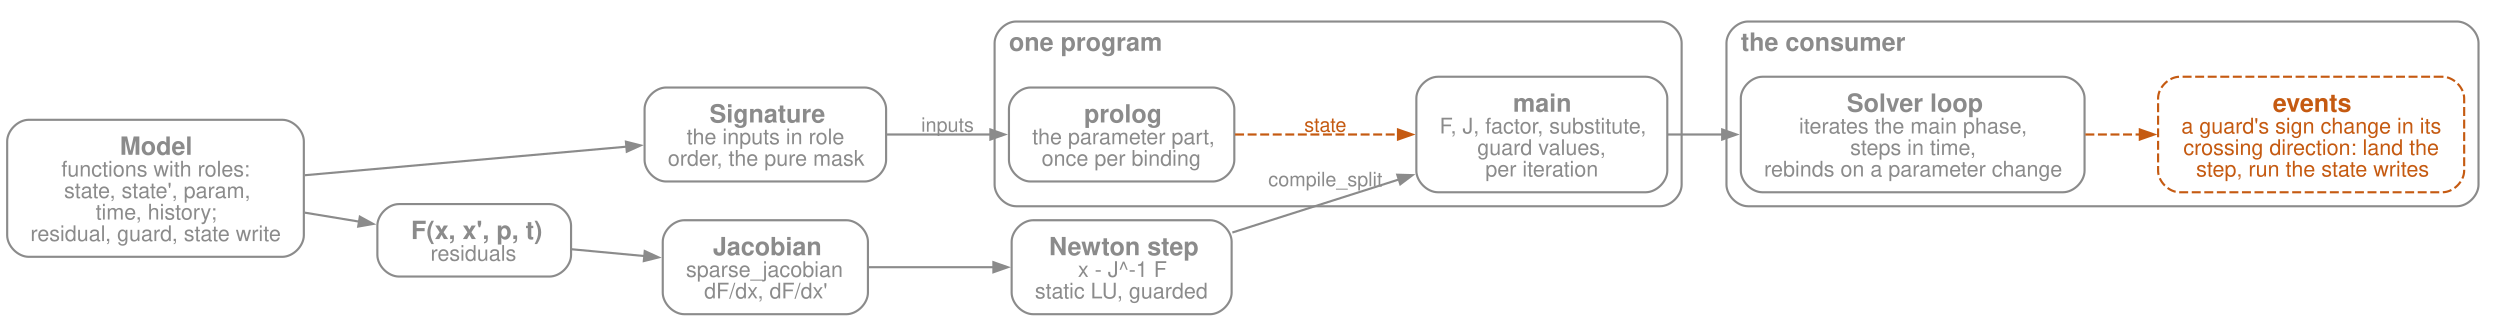
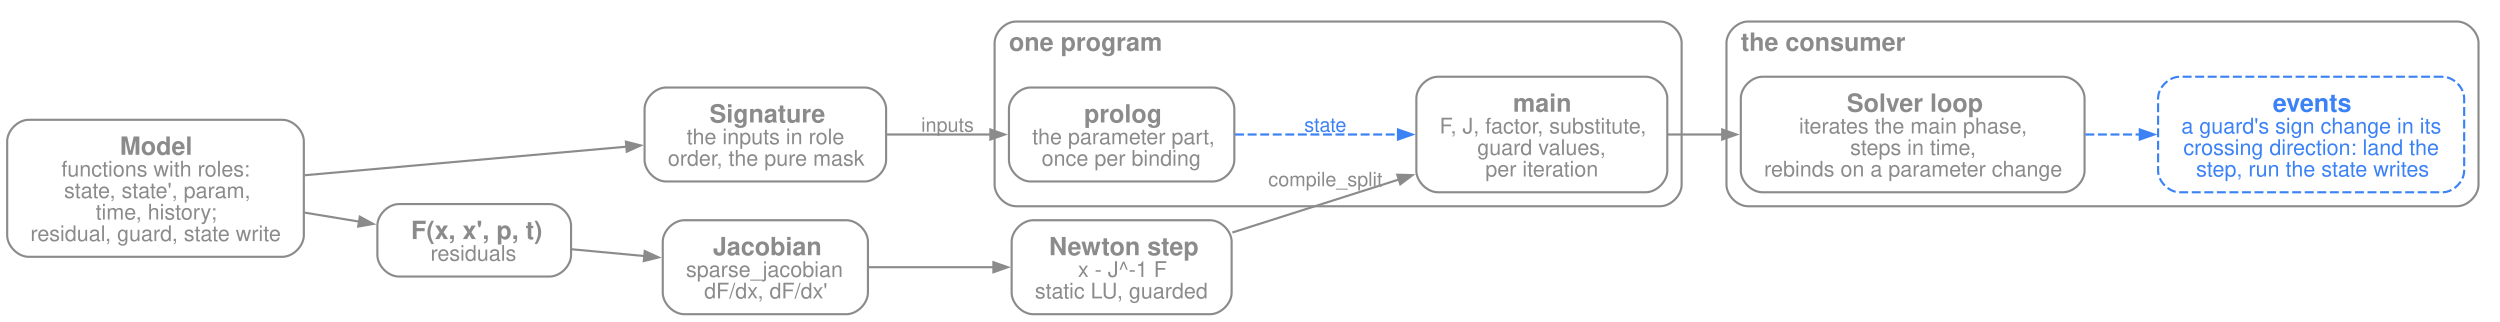
<svg xmlns="http://www.w3.org/2000/svg" width="1394pt" height="179pt" viewBox="0.00 0.00 1394.00 179.00">
  <g id="graph0" class="graph" transform="scale(1 1) rotate(0) translate(4 175.2)">
    <g id="clust1" class="cluster">
      <path fill="none" stroke="#8b8b8b" stroke-width="1.2" d="M562.59,-60.2C562.59,-60.2 921.68,-60.2 921.68,-60.2 927.68,-60.2 933.68,-66.2 933.68,-72.2 933.68,-72.2 933.68,-151.2 933.68,-151.2 933.68,-157.2 927.68,-163.2 921.68,-163.2 921.68,-163.2 562.59,-163.2 562.59,-163.2 556.59,-163.2 550.59,-157.2 550.59,-151.2 550.59,-151.2 550.59,-72.2 550.59,-72.2 550.59,-66.2 556.59,-60.2 562.59,-60.2" />
      <text xml:space="preserve" text-anchor="start" x="558.59" y="-146.9" font-family="Helvetica,Arial,sans-serif" font-weight="bold" font-size="14.00" fill="#8b8b8b">one program</text>
    </g>
    <g id="clust2" class="cluster">
      <path fill="none" stroke="#8b8b8b" stroke-width="1.2" d="M970.68,-60.2C970.68,-60.2 1366.02,-60.2 1366.02,-60.2 1372.02,-60.2 1378.02,-66.2 1378.02,-72.2 1378.02,-72.2 1378.02,-151.2 1378.02,-151.2 1378.02,-157.2 1372.02,-163.2 1366.02,-163.2 1366.02,-163.2 970.68,-163.2 970.68,-163.2 964.68,-163.2 958.68,-157.2 958.68,-151.2 958.68,-151.2 958.68,-72.2 958.68,-72.2 958.68,-66.2 964.68,-60.2 970.68,-60.2" />
      <text xml:space="preserve" text-anchor="start" x="966.68" y="-146.9" font-family="Helvetica,Arial,sans-serif" font-weight="bold" font-size="14.00" fill="#8b8b8b">the consumer</text>
    </g>
    <g id="node1" class="node">
      <path fill="none" stroke="#8b8b8b" stroke-width="1.2" d="M153.42,-108.4C153.42,-108.4 12,-108.4 12,-108.4 6,-108.4 0,-102.4 0,-96.4 0,-96.4 0,-44 0,-44 0,-38 6,-32 12,-32 12,-32 153.42,-32 153.42,-32 159.42,-32 165.42,-38 165.42,-44 165.42,-44 165.42,-96.4 165.42,-96.4 165.42,-102.4 159.42,-108.4 153.42,-108.4" />
      <text xml:space="preserve" text-anchor="start" x="62.84" y="-88.9" font-family="Helvetica,Arial,sans-serif" font-weight="bold" font-size="14.00" fill="#8b8b8b">Model</text>
      <text xml:space="preserve" text-anchor="start" x="30.21" y="-76.8" font-family="Helvetica,Arial,sans-serif" font-size="12.00" fill="#8b8b8b">functions with roles:</text>
      <text xml:space="preserve" text-anchor="start" x="31.71" y="-64.8" font-family="Helvetica,Arial,sans-serif" font-size="12.00" fill="#8b8b8b">state, state', param,</text>
      <text xml:space="preserve" text-anchor="start" x="49.34" y="-52.8" font-family="Helvetica,Arial,sans-serif" font-size="12.00" fill="#8b8b8b">time, history;</text>
      <text xml:space="preserve" text-anchor="start" x="12.96" y="-40.8" font-family="Helvetica,Arial,sans-serif" font-size="12.00" fill="#8b8b8b">residual, guard, state write</text>
    </g>
    <g id="node2" class="node">
      <path fill="none" stroke="#8b8b8b" stroke-width="1.2" d="M478.09,-126.4C478.09,-126.4 367.42,-126.4 367.42,-126.4 361.42,-126.4 355.42,-120.4 355.42,-114.4 355.42,-114.4 355.42,-86 355.42,-86 355.42,-80 361.42,-74 367.42,-74 367.42,-74 478.09,-74 478.09,-74 484.09,-74 490.09,-80 490.09,-86 490.09,-86 490.09,-114.4 490.09,-114.4 490.09,-120.4 484.09,-126.4 478.09,-126.4" />
      <text xml:space="preserve" text-anchor="start" x="391.63" y="-106.9" font-family="Helvetica,Arial,sans-serif" font-weight="bold" font-size="14.00" fill="#8b8b8b">Signature</text>
      <text xml:space="preserve" text-anchor="start" x="378.88" y="-94.8" font-family="Helvetica,Arial,sans-serif" font-size="12.00" fill="#8b8b8b">the inputs in role</text>
      <text xml:space="preserve" text-anchor="start" x="368.38" y="-82.8" font-family="Helvetica,Arial,sans-serif" font-size="12.00" fill="#8b8b8b">order, the pure mask</text>
    </g>
    <g id="edge1" class="edge">
      <path fill="none" stroke="#8b8b8b" stroke-width="1.2" d="M165.97,-77.5C220.62,-82.35 291.86,-88.67 345.27,-93.41" />
      <polygon fill="#8b8b8b" stroke="#8b8b8b" stroke-width="1.2" points="345.01,-96.2 353.22,-94.12 345.5,-90.62 345.01,-96.2" />
    </g>
    <g id="node3" class="node">
      <path fill="none" stroke="#8b8b8b" stroke-width="1.2" d="M302.42,-61.4C302.42,-61.4 218.42,-61.4 218.42,-61.4 212.42,-61.4 206.42,-55.4 206.42,-49.4 206.42,-49.4 206.42,-33 206.42,-33 206.42,-27 212.42,-21 218.42,-21 218.42,-21 302.42,-21 302.42,-21 308.42,-21 314.42,-27 314.42,-33 314.42,-33 314.42,-49.4 314.42,-49.4 314.42,-55.4 308.42,-61.4 302.42,-61.4" />
      <text xml:space="preserve" text-anchor="start" x="225.17" y="-41.9" font-family="Helvetica,Arial,sans-serif" font-weight="bold" font-size="14.00" fill="#8b8b8b">F(x, x', p, t)</text>
      <text xml:space="preserve" text-anchor="start" x="236.05" y="-29.8" font-family="Helvetica,Arial,sans-serif" font-size="12.00" fill="#8b8b8b">residuals</text>
    </g>
    <g id="edge2" class="edge">
      <path fill="none" stroke="#8b8b8b" stroke-width="1.2" d="M165.91,-56.63C176.09,-54.95 186.37,-53.26 196.21,-51.63" />
      <polygon fill="#8b8b8b" stroke="#8b8b8b" stroke-width="1.2" points="196.64,-54.4 204.08,-50.33 195.73,-48.87 196.64,-54.4" />
    </g>
    <g id="node6" class="node">
      <path fill="none" stroke="#8b8b8b" stroke-width="1.2" d="M672.26,-126.4C672.26,-126.4 570.59,-126.4 570.59,-126.4 564.59,-126.4 558.59,-120.4 558.59,-114.4 558.59,-114.4 558.59,-86 558.59,-86 558.59,-80 564.59,-74 570.59,-74 570.59,-74 672.26,-74 672.26,-74 678.26,-74 684.26,-80 684.26,-86 684.26,-86 684.26,-114.4 684.26,-114.4 684.26,-120.4 678.26,-126.4 672.26,-126.4" />
      <text xml:space="preserve" text-anchor="start" x="600.43" y="-106.9" font-family="Helvetica,Arial,sans-serif" font-weight="bold" font-size="14.00" fill="#8b8b8b">prolog</text>
      <text xml:space="preserve" text-anchor="start" x="571.55" y="-94.8" font-family="Helvetica,Arial,sans-serif" font-size="12.00" fill="#8b8b8b">the parameter part,</text>
      <text xml:space="preserve" text-anchor="start" x="576.8" y="-82.8" font-family="Helvetica,Arial,sans-serif" font-size="12.00" fill="#8b8b8b">once per binding</text>
    </g>
    <g id="edge5" class="edge">
      <path fill="none" stroke="#8b8b8b" stroke-width="1.2" d="M490.61,-100.2C509.2,-100.2 529.46,-100.2 548.33,-100.2" />
      <polygon fill="#8b8b8b" stroke="#8b8b8b" stroke-width="1.2" points="548.24,-103 556.24,-100.2 548.24,-97.4 548.24,-103" />
      <text xml:space="preserve" text-anchor="middle" x="524.34" y="-101.75" font-family="Helvetica,Arial,sans-serif" font-size="11.00" fill="#8b8b8b">inputs</text>
    </g>
    <g id="node4" class="node">
      <path fill="none" stroke="#8b8b8b" stroke-width="1.2" d="M467.96,-52.4C467.96,-52.4 377.55,-52.4 377.55,-52.4 371.55,-52.4 365.55,-46.4 365.55,-40.4 365.55,-40.4 365.55,-12 365.55,-12 365.55,-6 371.55,0 377.55,0 377.55,0 467.96,0 467.96,0 473.96,0 479.96,-6 479.96,-12 479.96,-12 479.96,-40.4 479.96,-40.4 479.96,-46.4 473.96,-52.4 467.96,-52.4" />
      <text xml:space="preserve" text-anchor="start" x="393.5" y="-32.9" font-family="Helvetica,Arial,sans-serif" font-weight="bold" font-size="14.00" fill="#8b8b8b">Jacobian</text>
      <text xml:space="preserve" text-anchor="start" x="378.5" y="-20.8" font-family="Helvetica,Arial,sans-serif" font-size="12.00" fill="#8b8b8b">sparse_jacobian</text>
      <text xml:space="preserve" text-anchor="start" x="388.63" y="-8.8" font-family="Helvetica,Arial,sans-serif" font-size="12.00" fill="#8b8b8b">dF/dx, dF/dx'</text>
    </g>
    <g id="edge3" class="edge">
      <path fill="none" stroke="#8b8b8b" stroke-width="1.2" d="M314.81,-36.21C327.78,-34.99 341.82,-33.68 355.31,-32.42" />
      <polygon fill="#8b8b8b" stroke="#8b8b8b" stroke-width="1.2" points="355.51,-35.21 363.22,-31.68 354.99,-29.63 355.51,-35.21" />
    </g>
    <g id="node5" class="node">
      <path fill="none" stroke="#8b8b8b" stroke-width="1.2" d="M670.76,-52.4C670.76,-52.4 572.09,-52.4 572.09,-52.4 566.09,-52.4 560.09,-46.4 560.09,-40.4 560.09,-40.4 560.09,-12 560.09,-12 560.09,-6 566.09,0 572.09,0 572.09,0 670.76,0 670.76,0 676.76,0 682.76,-6 682.76,-12 682.76,-12 682.76,-40.4 682.76,-40.4 682.76,-46.4 676.76,-52.4 670.76,-52.4" />
      <text xml:space="preserve" text-anchor="start" x="580.93" y="-32.9" font-family="Helvetica,Arial,sans-serif" font-weight="bold" font-size="14.00" fill="#8b8b8b">Newton step</text>
      <text xml:space="preserve" text-anchor="start" x="597.05" y="-20.8" font-family="Helvetica,Arial,sans-serif" font-size="12.00" fill="#8b8b8b">x - J^-1 F</text>
      <text xml:space="preserve" text-anchor="start" x="573.05" y="-8.8" font-family="Helvetica,Arial,sans-serif" font-size="12.00" fill="#8b8b8b">static LU, guarded</text>
    </g>
    <g id="edge4" class="edge">
      <path fill="none" stroke="#8b8b8b" stroke-width="1.2" d="M480.38,-26.2C502.12,-26.2 527.21,-26.2 550.09,-26.2" />
      <polygon fill="#8b8b8b" stroke="#8b8b8b" stroke-width="1.2" points="549.92,-29 557.92,-26.2 549.92,-23.4 549.92,-29" />
    </g>
    <g id="node7" class="node">
      <path fill="none" stroke="#8b8b8b" stroke-width="1.2" d="M913.68,-132.4C913.68,-132.4 797.76,-132.4 797.76,-132.4 791.76,-132.4 785.76,-126.4 785.76,-120.4 785.76,-120.4 785.76,-80 785.76,-80 785.76,-74 791.76,-68 797.76,-68 797.76,-68 913.68,-68 913.68,-68 919.68,-68 925.68,-74 925.68,-80 925.68,-80 925.68,-120.4 925.68,-120.4 925.68,-126.4 919.68,-132.4 913.68,-132.4" />
      <text xml:space="preserve" text-anchor="start" x="839.6" y="-112.9" font-family="Helvetica,Arial,sans-serif" font-weight="bold" font-size="14.00" fill="#8b8b8b">main</text>
      <text xml:space="preserve" text-anchor="start" x="798.72" y="-100.8" font-family="Helvetica,Arial,sans-serif" font-size="12.00" fill="#8b8b8b">F, J, factor, substitute,</text>
      <text xml:space="preserve" text-anchor="start" x="819.72" y="-88.8" font-family="Helvetica,Arial,sans-serif" font-size="12.00" fill="#8b8b8b">guard values,</text>
      <text xml:space="preserve" text-anchor="start" x="824.22" y="-76.8" font-family="Helvetica,Arial,sans-serif" font-size="12.00" fill="#8b8b8b">per iteration</text>
    </g>
    <g id="edge6" class="edge">
      <path fill="none" stroke="#8b8b8b" stroke-width="1.2" d="M683.15,-45.55C711.54,-54.59 745.69,-65.47 776.03,-75.13" />
      <polygon fill="#8b8b8b" stroke="#8b8b8b" stroke-width="1.2" points="775.11,-77.78 783.58,-77.54 776.81,-72.44 775.11,-77.78" />
      <text xml:space="preserve" text-anchor="middle" x="735.01" y="-71.38" font-family="Helvetica,Arial,sans-serif" font-size="11.00" fill="#8b8b8b">compile_split</text>
    </g>
    <g id="edge7" class="edge">
-       <path fill="none" stroke="#c55a11" stroke-width="1.2" stroke-dasharray="5,2" d="M684.68,-100.2C712.69,-100.2 746.08,-100.2 775.82,-100.2" />
-       <polygon fill="#c55a11" stroke="#c55a11" stroke-width="1.2" points="775.52,-103 783.52,-100.2 775.52,-97.4 775.52,-103" />
-       <text xml:space="preserve" text-anchor="middle" x="735.01" y="-101.75" font-family="Helvetica,Arial,sans-serif" font-size="11.00" fill="#c55a11">state</text>
+       <path fill="none" stroke="#3b82f6" stroke-width="1.2" stroke-dasharray="5,2" d="M684.68,-100.2C712.69,-100.2 746.08,-100.2 775.82,-100.2" />
+       <polygon fill="#3b82f6" stroke="#3b82f6" stroke-width="1.2" points="775.52,-103 783.52,-100.2 775.52,-97.4 775.52,-103" />
+       <text xml:space="preserve" text-anchor="middle" x="735.01" y="-101.75" font-family="Helvetica,Arial,sans-serif" font-size="11.00" fill="#3b82f6">state</text>
    </g>
    <g id="node8" class="node">
      <path fill="none" stroke="#8b8b8b" stroke-width="1.2" d="M1146.35,-132.4C1146.35,-132.4 978.68,-132.4 978.68,-132.4 972.68,-132.4 966.68,-126.4 966.68,-120.4 966.68,-120.4 966.68,-80 966.68,-80 966.68,-74 972.68,-68 978.68,-68 978.68,-68 1146.35,-68 1146.35,-68 1152.35,-68 1158.35,-74 1158.35,-80 1158.35,-80 1158.35,-120.4 1158.35,-120.4 1158.35,-126.4 1152.35,-132.4 1146.35,-132.4" />
      <text xml:space="preserve" text-anchor="start" x="1025.77" y="-112.9" font-family="Helvetica,Arial,sans-serif" font-weight="bold" font-size="14.00" fill="#8b8b8b">Solver loop</text>
      <text xml:space="preserve" text-anchor="start" x="999.14" y="-100.8" font-family="Helvetica,Arial,sans-serif" font-size="12.00" fill="#8b8b8b">iterates the main phase,</text>
      <text xml:space="preserve" text-anchor="start" x="1027.64" y="-88.8" font-family="Helvetica,Arial,sans-serif" font-size="12.00" fill="#8b8b8b">steps in time,</text>
      <text xml:space="preserve" text-anchor="start" x="979.64" y="-76.8" font-family="Helvetica,Arial,sans-serif" font-size="12.00" fill="#8b8b8b">rebinds on a parameter change</text>
    </g>
    <g id="edge8" class="edge">
      <path fill="none" stroke="#8b8b8b" stroke-width="1.2" d="M926.05,-100.2C935.92,-100.2 946.24,-100.2 956.59,-100.2" />
      <polygon fill="#8b8b8b" stroke="#8b8b8b" stroke-width="1.2" points="956.28,-103 964.28,-100.2 956.28,-97.4 956.28,-103" />
    </g>
    <g id="node9" class="node">
-       <path fill="none" stroke="#c55a11" stroke-width="1.2" stroke-dasharray="5,2" d="M1358.02,-132.4C1358.02,-132.4 1211.35,-132.4 1211.35,-132.4 1205.35,-132.4 1199.35,-126.4 1199.35,-120.4 1199.35,-120.4 1199.35,-80 1199.35,-80 1199.35,-74 1205.35,-68 1211.35,-68 1211.35,-68 1358.02,-68 1358.02,-68 1364.02,-68 1370.02,-74 1370.02,-80 1370.02,-80 1370.02,-120.4 1370.02,-120.4 1370.02,-126.4 1364.02,-132.4 1358.02,-132.4" />
-       <text xml:space="preserve" text-anchor="start" x="1263.31" y="-112.9" font-family="Helvetica,Arial,sans-serif" font-weight="bold" font-size="14.00" fill="#c55a11">events</text>
-       <text xml:space="preserve" text-anchor="start" x="1212.31" y="-100.8" font-family="Helvetica,Arial,sans-serif" font-size="12.00" fill="#c55a11">a guard's sign change in its</text>
-       <text xml:space="preserve" text-anchor="start" x="1213.44" y="-88.8" font-family="Helvetica,Arial,sans-serif" font-size="12.00" fill="#c55a11">crossing direction: land the</text>
-       <text xml:space="preserve" text-anchor="start" x="1220.56" y="-76.8" font-family="Helvetica,Arial,sans-serif" font-size="12.00" fill="#c55a11">step, run the state writes</text>
+       <path fill="none" stroke="#3b82f6" stroke-width="1.2" stroke-dasharray="5,2" d="M1358.02,-132.4C1358.02,-132.4 1211.35,-132.4 1211.35,-132.4 1205.35,-132.4 1199.35,-126.4 1199.35,-120.4 1199.35,-120.4 1199.35,-80 1199.35,-80 1199.35,-74 1205.35,-68 1211.35,-68 1211.35,-68 1358.02,-68 1358.02,-68 1364.02,-68 1370.02,-74 1370.02,-80 1370.02,-80 1370.02,-120.4 1370.02,-120.4 1370.02,-126.4 1364.02,-132.4 1358.02,-132.4" />
+       <text xml:space="preserve" text-anchor="start" x="1263.31" y="-112.9" font-family="Helvetica,Arial,sans-serif" font-weight="bold" font-size="14.00" fill="#3b82f6">events</text>
+       <text xml:space="preserve" text-anchor="start" x="1212.31" y="-100.8" font-family="Helvetica,Arial,sans-serif" font-size="12.00" fill="#3b82f6">a guard's sign change in its</text>
+       <text xml:space="preserve" text-anchor="start" x="1213.44" y="-88.8" font-family="Helvetica,Arial,sans-serif" font-size="12.00" fill="#3b82f6">crossing direction: land the</text>
+       <text xml:space="preserve" text-anchor="start" x="1220.56" y="-76.8" font-family="Helvetica,Arial,sans-serif" font-size="12.00" fill="#3b82f6">step, run the state writes</text>
    </g>
    <g id="edge9" class="edge">
-       <path fill="none" stroke="#c55a11" stroke-width="1.2" stroke-dasharray="5,2" d="M1158.8,-100.2C1168.93,-100.2 1179.23,-100.2 1189.35,-100.2" />
-       <polygon fill="#c55a11" stroke="#c55a11" stroke-width="1.2" points="1189.16,-103 1197.16,-100.2 1189.16,-97.4 1189.16,-103" />
+       <path fill="none" stroke="#3b82f6" stroke-width="1.2" stroke-dasharray="5,2" d="M1158.8,-100.2C1168.93,-100.2 1179.23,-100.2 1189.35,-100.2" />
+       <polygon fill="#3b82f6" stroke="#3b82f6" stroke-width="1.2" points="1189.16,-103 1197.16,-100.2 1189.16,-97.4 1189.16,-103" />
    </g>
  </g>
</svg>
